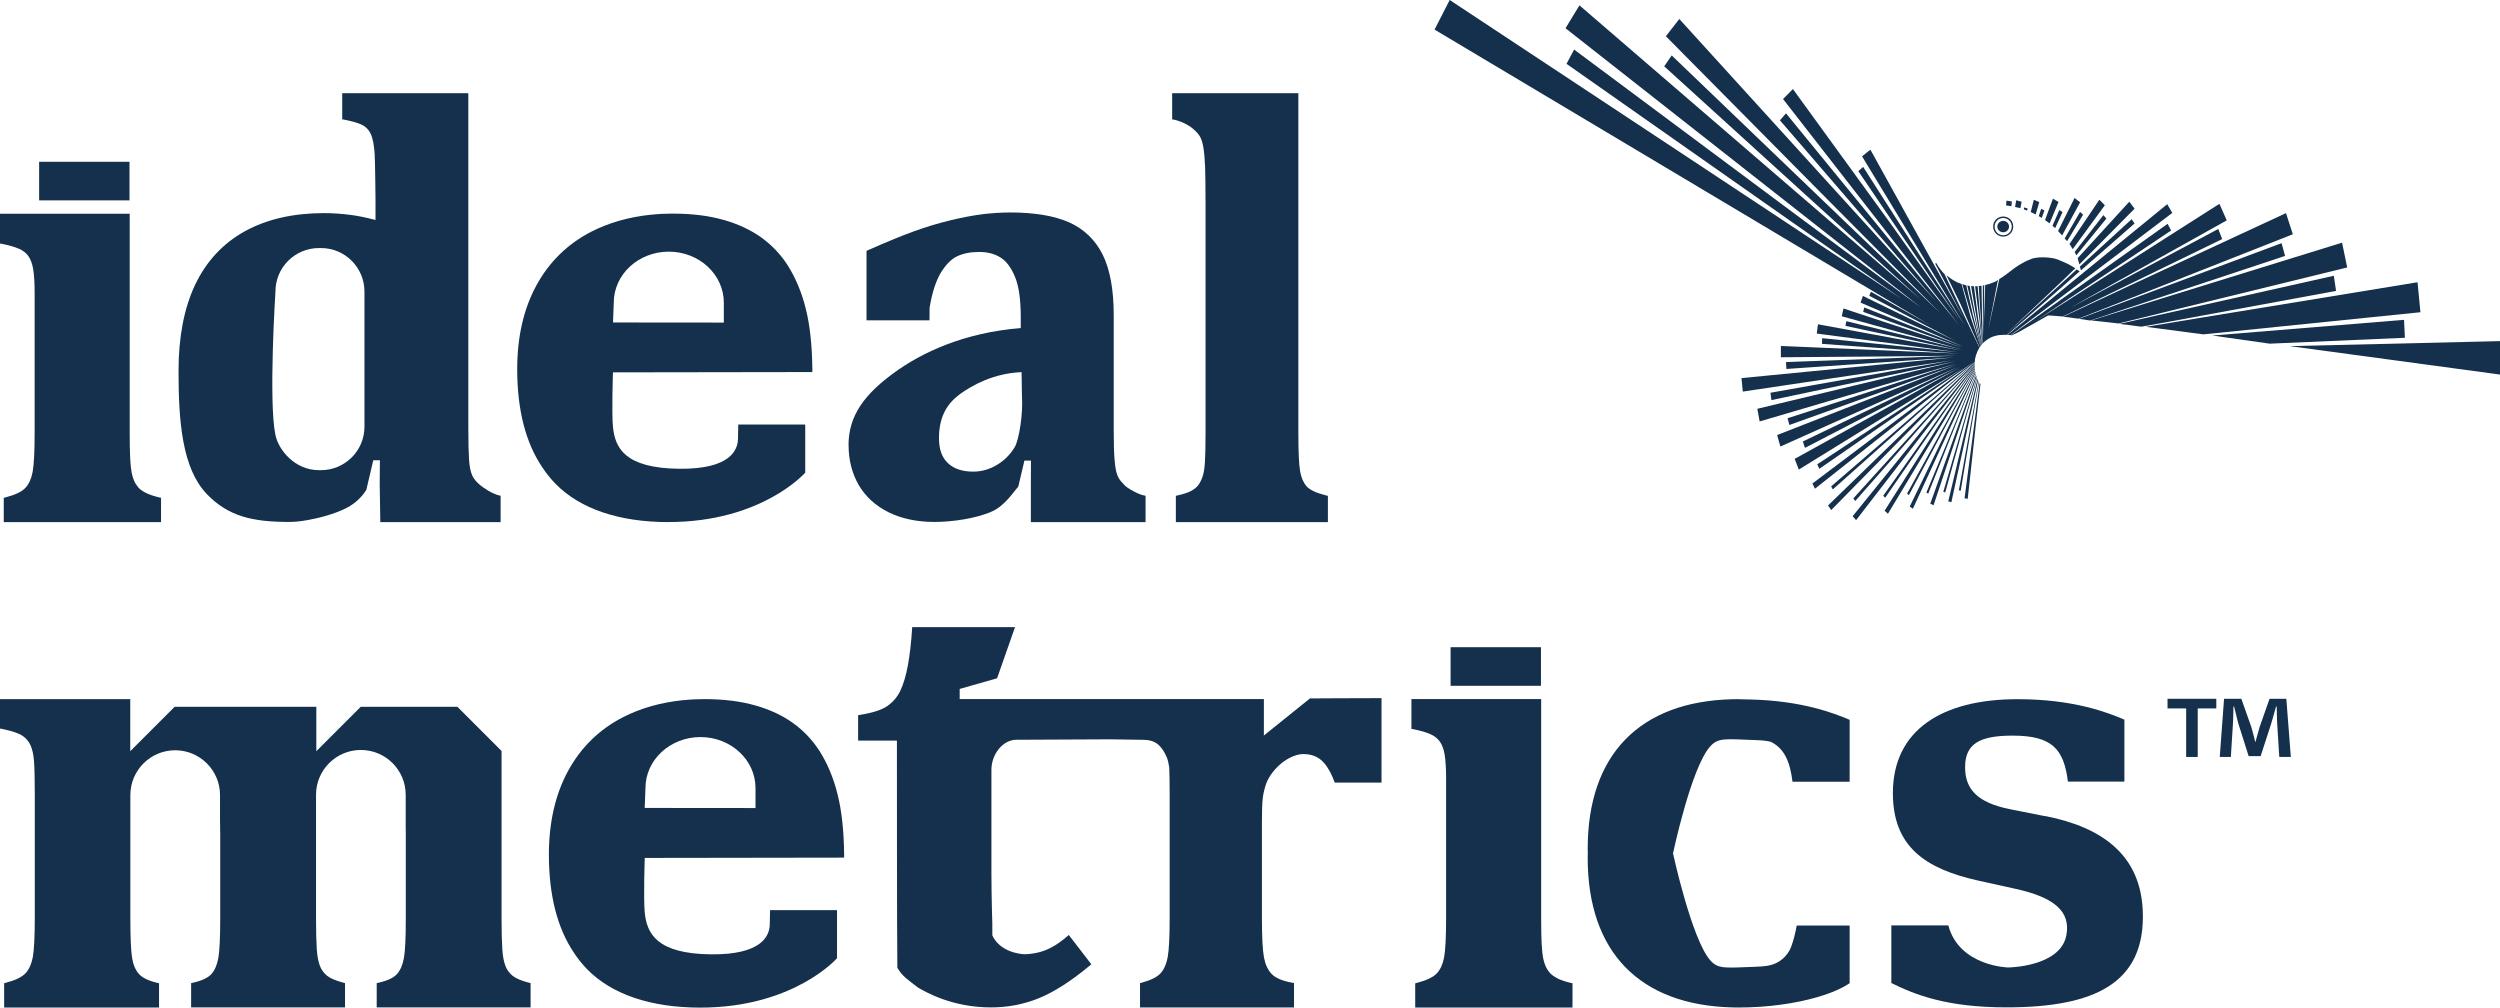
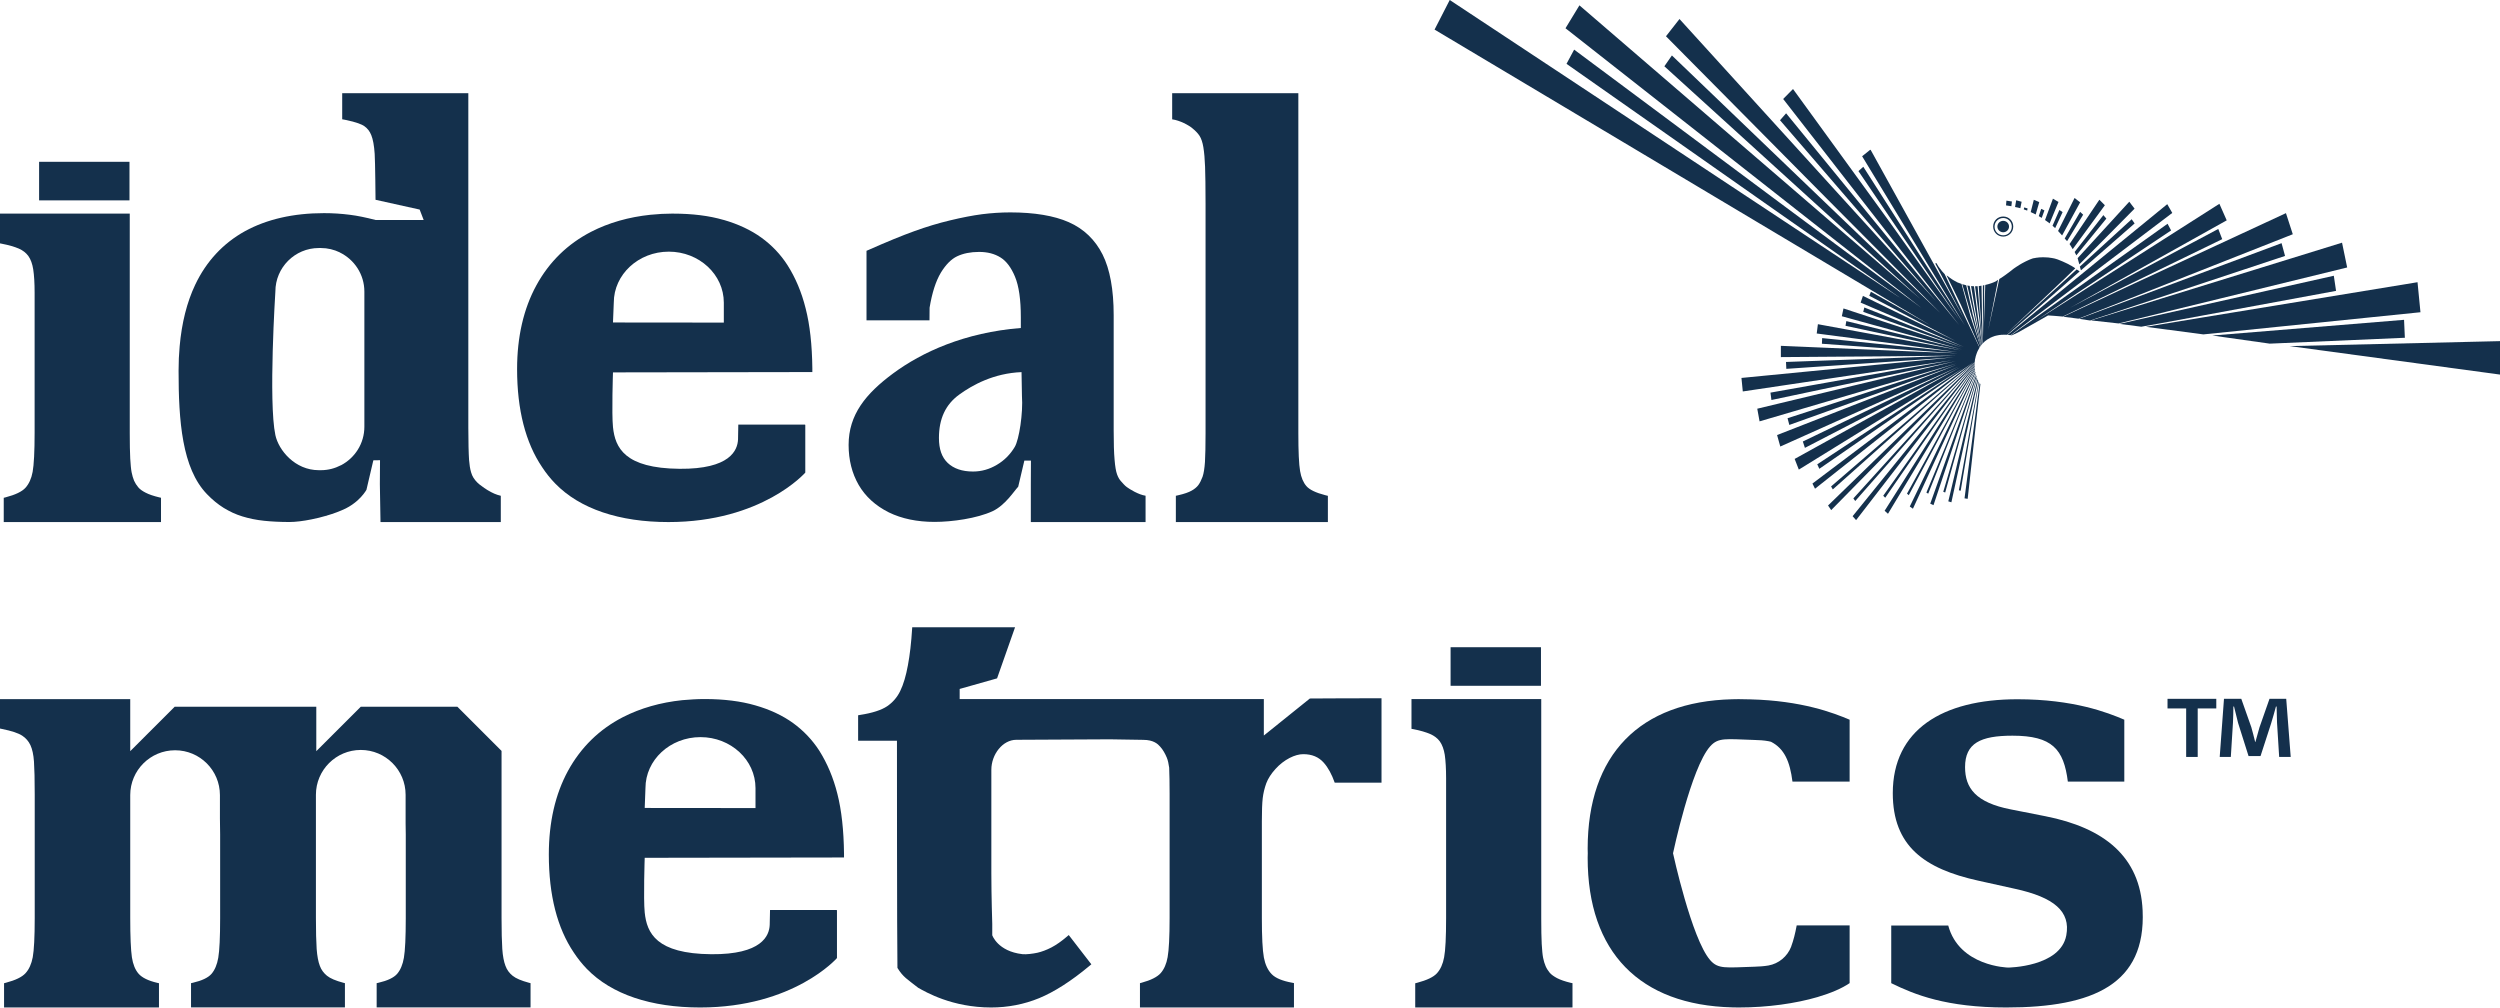
- <svg xmlns="http://www.w3.org/2000/svg" id="Layer_2" data-name="Layer 2" viewBox="0 0 500.19 201.58">
+ <svg xmlns="http://www.w3.org/2000/svg" id="Layer_2" data-name="Layer 2" viewBox="0 0 468 188.6">
  <g id="Layer_1-2" data-name="Layer 1">
    <g>
+       <path fill="#14304c" d="M93.14,92.64c-.41-.13-.81-.31-1.19-.51-.95-.49-1.76-1.1-2.19-1.44-.59-.47-1.1-1.09-1.38-1.73q-.11-.26-.2-.57c-.18-.62-.3-1.38-.37-2.27-.04-.63-.08-1.46-.1-2.49q-.04-1.51-.04-3.57V17.45h-23.61v4.88l.55.1c2.17.44,3.15.88,3.57,1.17.59.41,1.03.96,1.32,1.69.32.78.54,1.96.64,3.51.1,1.39.16,8.6.16,8.6h0s8.26,1.83,8.26,1.83l.75,1.95h-9.01s0,0,0,0h0c-1.81-.47-3.4-.8-4.79-.97-1.6-.21-3.23-.31-4.86-.31-5.73,0-10.7,1.14-14.78,3.37-4.1,2.27-7.25,5.65-9.33,10.04-1.55,3.26-2.52,7.13-2.91,11.53q-.2,2.19-.2,4.56c0,9.34.63,18.26,5.32,23.11,1,1.04,2.04,1.89,3.13,2.57q.41.26.84.48.84.46,1.74.8c.61.23,1.23.42,1.87.58.65.17,1.32.3,2.02.41q1.05.16,2.19.24.57.05,1.16.07,1.19.06,2.48.06c1.13,0,2.59-.18,4.12-.49.93-.18,1.88-.42,2.8-.69h0s0,0,0,0l-.04.04s-.06.07-.08.1c-.02.02-.03.04-.05.06.04-.04.08-.07.11-.11l.09-.1c.33-.09.65-.19.97-.3.63-.21,1.24-.43,1.81-.68.28-.12.56-.24.82-.37.87-.44,1.59-.96,2.17-1.47.95-.85,1.5-1.67,1.7-2.02l.3-1.29.99-4.23h0s1.25-.02,1.25-.02h0l-.03,4.48s0,0,0,0l.06,3.57.06,3.53h22.52v-4.92C93.55,92.77,93.34,92.71,93.14,92.64ZM63.59,47.25c2.73,1.32,4.62,4.1,4.62,7.34v25.3c0,3.13-1.77,5.83-4.36,7.2,0,0-.02,0-.02,0-1.13.59-2.4.93-3.75.93h-.39c-4.49,0-7.54-3.76-8.14-6.57-1.32-6.19,0-26.87,0-26.87,0-4.5,3.65-8.15,8.14-8.15h.39c1.26,0,2.45.3,3.52.81C63.66,47.25,63.65,47.26,63.59,47.25Z" />
      <g>
-         <path d="M400.79,43.32c-1.13,0-2.01.88-2.01,2.01s.9,2.01,2.01,2.01,2.01-.88,2.01-2.01-.87-2.01-2.01-2.01ZM400.79,47.07c-.96,0-1.72-.77-1.72-1.73s.77-1.73,1.72-1.73,1.72.77,1.72,1.73-.76,1.73-1.72,1.73Z" fill="#14304c" />
-         <ellipse cx="400.79" cy="45.33" rx="1.17" ry="1.14" fill="#14304c" />
+         <g>
+           <path fill="#14304c" d="M375,40.53c-1.06,0-1.88.82-1.88,1.88s.84,1.88,1.88,1.88,1.88-.82,1.88-1.88S376.06,40.53,375,40.53ZM375,44.05c-.9,0-1.62-.72-1.62-1.62s.72-1.62,1.62-1.62,1.61.72,1.61,1.62S375.9,44.05,375,44.05Z" />
+           <ellipse fill="#14304c" cx="375" cy="42.41" rx="1.09" ry="1.07" />
+         </g>
+         <path fill="#14304c" d="M376.53,38.6l.1-.88-1.03-.16-.07.89c.33.04.67.09.99.15h0Z" />
+         <polygon fill="#14304c" points="378.45 37.77 377.43 37.49 377.22 38.75 378.21 38.97 378.45 37.77" />
+         <polygon fill="#14304c" points="381.75 37.84 380.73 37.4 380.15 39.7 381.08 40.15 381.75 37.84" />
+         <path fill="#14304c" d="M383.69,41.82l1.66-4.01-1.04-.62-1.48,4c.29.2.58.41.85.62h0Z" />
+         <path fill="#14304c" d="M386.02,44.07h.01s3.37-6.19,3.37-6.19l-1.04-.82-3.09,6.18C385.53,43.51,385.79,43.79,386.02,44.07Z" />
+         <path fill="#14304c" d="M387.66,46.06c.12.19.24.37.35.58h0s6.02-8.22,6.02-8.22l-1.03-1.03-5.58,8.3C387.51,45.83,387.58,45.95,387.66,46.06Z" />
+         <polygon fill="#14304c" points="389.25 49.49 399.59 39.06 398.6 37.76 388.93 48.33 389.25 49.49" />
+         <polygon fill="#14304c" points="452.56 52.83 411.9 59.5 401.71 61.18 412.47 62.6 453.11 58.45 452.56 52.83" />
+         <polygon fill="#14304c" points="379.56 39.02 378.93 38.83 378.85 39.2 379.49 39.42 379.56 39.02" />
+         <path fill="#14304c" d="M382.21,40.79h0s.51-1.4.51-1.4l-.61-.29-.45,1.36C381.83,40.56,382.01,40.67,382.21,40.79Z" />
+         <path fill="#14304c" d="M384.72,42.7h.01s1.39-2.99,1.39-2.99l-.6-.4-1.29,2.95C384.41,42.42,384.57,42.56,384.72,42.7Z" />
+         <path fill="#14304c" d="M386.51,44.65s.09.09.16.17l.03.04c.1.11.21.23.26.28h0s3.01-4.95,3.01-4.95l-.57-.53L386.51,44.65Z" />
+         <polygon fill="#14304c" points="388.37 47.17 388.69 47.8 394.31 40.92 393.75 40.27 388.37 47.17" />
+         <path fill="#14304c" d="M389.35,49.9c.04.12.07.23.09.33.04.13.07.25.11.38h0s10.05-8.78,10.05-8.78l-.55-.79L389.35,49.9Z" />
+         <path fill="#14304c" d="M406.65,39.86l-.94-1.64-17.27,14.11-12.62,10.35c.19.02.38.04.57.07h0s12.6-9.51,12.6-9.51L406.65,39.86Z" />
+         <path fill="#14304c" d="M370.59,65.03q.07-.11.14-.21l-1.86-5.59h.02s-.02-.04-.02-.04l-1.67-6.04c-.24-.08-.47-.17-.75-.28l-.17-.08v-.02c-.6-.29-1.14-.64-1.61-1.04-.05-.03-.09-.06-.13-.09h-.02s-.09-.07-.13-.1h0s2.66,5.46,2.66,5.46L370.59,65.03Z" />
+         <path fill="#14304c" d="M416,44.77l-.74-1.91-27.76,14.77,29.34-16.38-1.37-3.1-22.14,14.11-12.34,7.86,7.87-5.26,17.57-11.72-.66-1.25-17.28,12.29-12.04,8.58s.04,0,.06,0c.03.01.06.02.09.02h0s1.13-.52,1.13-.52l5.67-3.21,1.2.08,1.56.13,7.45-3.61L416,44.77Z" />
+         <path fill="#14304c" d="M359.34,76.76l-16.56,14.3.32.56,26.56-23.67s0-.03,0-.05c0,0,0-.02,0-.04v-.02L359.34,76.76Z" />
+         <path fill="#14304c" d="M369.65,68.2v-.02c0-.05,0-.11,0-.18v-.01s-10.41,10.11-10.41,10.11l-17.03,16.53.59.86,16.71-17L369.65,68.2Z" />
+         <polygon fill="#14304c" points="429.21 43.85 427.93 39.9 399.52 53.08 386.26 59.27 386.26 59.27 386.23 59.29 389.09 59.66 400.24 55.28 429.21 43.85" />
+         <polygon fill="#14304c" points="439.39 50.07 438.43 45.43 404.8 55.83 391.45 59.98 396.6 60.55 405.35 58.4 439.39 50.07" />
+         <polygon fill="#14304c" points="437.31 54.45 436.89 51.62 404.06 58.98 396.74 60.63 400.85 61.16 404.28 60.55 437.31 54.45" />
+         <path fill="#14304c" d="M361.12,77.66l-14.17,15.64.35.49,22.34-25.4s0-.06,0-.08c0-.01,0-.03,0-.05v-.01S361.12,77.66,361.12,77.66Z" />
+         <polygon fill="#14304c" points="427.11 45.52 399.15 55.95 389.2 59.67 389.21 59.67 389.18 59.68 391.28 60 427.76 47.91 427.11 45.52" />
+         <path fill="#14304c" d="M369.67,67.81s0-.07.01-.1c0-.01,0-.02,0-.03v-.04s0-.04,0-.04v-.04s.02,0,.02,0v-.07c.02-.08.03-.15.03-.23v-.09s.03-.01.03-.01c0-.01.03-.14.03-.14,0-.04.02-.09.03-.14v-.05s.03-.08.04-.12l.03-.11s.05-.15.05-.15c.15-.51.37-.97.63-1.39l-6.53-13.74c-.14-.15-.3-.33-.47-.52q-.05-.06-.1-.13c-.43-.51-.78-1.04-.99-1.44l-.2.1,5.39,10.34-6.84-12.36-10.62-19.21-.1-.07-1.52,1.22,19.24,31.69-7.69-12-11.33-17.72-.91.81,11.74,17.33,7.15,10.52-13.1-18.38-18.04-24.84-1.84,1.87,32.94,42.32-13.8-16.9-18.59-22.74-1.14,1.3,19.09,22.14,10.11,11.72-19.51-21.45-28.51-31.36-2.53,3.23,29.64,29.92,21.74,21.9-50.27-48.23-1.41,2.03,47.93,43.56-25.94-22.35L295.67,1l-2.61,4.29,39.04,30.68,27.57,21.66-26.63-19.78-38.36-28.56-1.43,2.66,38.98,27.36,23.68,16.59-36.54-24.17L271.39,0l-2.84,5.54,79.91,47.67,12.84,7.65-11.07-6.25-.3.76,16.16,8.48-17.35-8.46-.43,1.26,11.76,5.04,7.56,3.25-7.17-2.83-11.46-4.55-.2.82,11.54,4.16,6.91,2.51-8.55-2.84-13.6-4.47-.31,1.46,22.51,6.22-8.3-2.05-13.37-3.26-.15.88,13.44,2.88,8.07,1.71-10.35-1.89-16.33-3-.22,1.74,16.44,2.15,9.92,1.33-9.32-.97-16.02-1.65-.05,1.06,16.03,1.15,9.41.65-33.12-1.41v2.11s20.43-.15,20.43-.15l12.31-.13-11.63.45-20.15.74.06,1.29,31.39-2.16-14.64,1.41-25.15,2.45.25,2.53,39.08-5.82-11.67,2.08-22.23,3.96.18,1.38,22.12-4.67,12.37-2.6-13.22,3.16-23.92,5.74.43,2.37,23.71-6.97,13.12-3.86-10.91,3.54-20.68,6.7.33,1.26,20.48-7.34,10.92-3.94-11.65,4.56-22.04,8.61.6,2.15,33.38-14.96-9.9,4.75-19.26,9.27.39,1.19,19.07-9.88,10.01-5.2-31,17.15.78,2,19.95-12.32,10.87-6.71-9.48,6.24-17.89,11.8.39.84,17.71-12.25,11.21-7.74-11.62,8.73-18.59,14.02.48.97,18.36-14.54L369.67,67.81Z" />
+         <path fill="#14304c" d="M369.65,68.59s0-.09-.01-.14l-8.48,10.45-14.35,17.73.65.74,22.19-28.72v-.06Z" />
+         <path fill="#14304c" d="M369.24,58.62h.01v-.02h0s-1.17-5.2-1.17-5.2c-.27-.06-.53-.14-.75-.2h0l1.61,5.53,1.8,6.08s.05-.08.08-.12l-1.57-5.99L369.24,58.62Z" />
+         <path fill="#14304c" d="M370.59,71.72l-.86,6.48-1.97,15.09.59.09,1.67-15.14.71-6.32s-.06-.09-.1-.16L370.59,71.72Z" />
+         <path fill="#14304c" d="M370.3,71.2l-.03-.07s-.05-.08-.08-.13l-1.76,7.26-3.71,15.59.58.18,3.43-15.7L370.3,71.2Z" />
+         <path fill="#14304c" d="M370.48,71.53s-.02-.04-.03-.05c-.01-.02-.03-.05-.05-.07l-1.14,6.21-2.56,14.16.34.09,2.39-14.21L370.48,71.53Z" />
+         <path fill="#14304c" d="M370.94,53.48c-.17.03-.35.06-.52.08l.67,10.81s.07-.08.1-.11l-.15-4.77L370.94,53.48Z" />
+         <path fill="#14304c" d="M389.31,50.81l-.55-.37-13.32,12.18,10.88-10.29,2.17-2.1c-.09-.07-.16-.12-.23-.17-.17-.12-.35-.23-.59-.36,0,0,0,0-.02,0h-.02c-.1-.07-.2-.13-.31-.18-.05-.03-.1-.06-.16-.09-.15-.07-.29-.14-.42-.2l-.09-.04h0s0,0,0,0c-.17-.08-.34-.16-.52-.24l-.88-.36h0s-.05-.02-.05-.02c-.12-.04-.27-.08-.42-.13l-.11-.03h0s-.07-.02-.07-.02c-.16-.04-.29-.06-.41-.08l-.12-.02c-.17-.03-.34-.05-.51-.07l-.12-.02c-.29-.02-.6-.04-.9-.04h-.08s-.06,0-.06,0c-.15,0-.31,0-.47.02h-.11s-.03,0-.03,0c-.17.02-.34.04-.53.07h-.12s-.03.02-.03.02c-.18.02-.33.05-.46.08h-.05s-.04.02-.04.02l-.13.04c-.33.12-.67.26-1,.42l-.08.04-.11.05c-.15.07-.32.16-.5.26l-.11.06-.08.04c-.16.09-.32.19-.48.28l-.09.06-.1.07c-.15.08-.29.17-.42.26l-.1.07-.09.06q-.16.11-.32.22c-.23.19-.44.36-.66.52q-.23.17-.47.35s-.33.24-.39.29l-.14.1q-.18.13-.36.25c-.24.17-.45.3-.65.42l-.02.09h-.01s-2.05,9.44-2.05,9.44l1.84-9.39c-.09.08-.2.16-.34.24l-.07.05c-.07.03-.14.07-.24.11-.08.04-.17.07-.25.11-.09.03-.17.07-.26.1-.1.04-.19.07-.29.1-.1.04-.19.07-.28.09-.06.02-.12.04-.18.05-.15.04-.3.08-.45.11-.02,0-.03,0-.04.01l-.32,9.58.14-9.55-.11.03c-.05.01-.1.03-.16.04l.02,10.79c.24-.24.5-.46.79-.66l.07-.04c.16-.11.33-.21.52-.3l.05-.02c.11-.06.23-.11.31-.14h.01s.06-.03.06-.03h.02s.24-.09.24-.09l.1-.04c.11-.03.21-.05.31-.08h.05s.02-.02.02-.02h.03s.07-.02.1-.02l.19-.04c.1-.01.21-.03.31-.05.01,0,.02,0,.03,0h.03s.01,0,.01,0h.04s.06-.01.09-.02h.12s.17-.01.17-.01c.09,0,.18-.01.28-.01.01,0,.03,0,.05,0,0,0,.02,0,.03,0,.02,0,.03,0,.05,0,.01,0,.02,0,.04,0,0,0,.02,0,.03,0,.01,0,.03,0,.04,0,.09,0,.17,0,.27.01h.07s9.74-8.49,9.74-8.49L389.31,50.81Z" />
+         <path fill="#14304c" d="M369.53,53.59c-.17,0-.32-.02-.5-.03h-.05s1.92,11.03,1.92,11.03c.03-.03.06-.07.09-.11l.02-.02-.77-5.31L369.53,53.59Z" />
+         <path fill="#14304c" d="M369.85,53.59h-.12s.82,6.25.82,6.25l.47,4.6s.04-.04.06-.06l-.87-10.81C370.09,53.58,369.97,53.59,369.85,53.59Z" />
+         <path fill="#14304c" d="M368.72,53.51c-.06,0-.11-.01-.17-.02h-.03c-.08-.02-.16-.03-.24-.04l1.41,6.17,1.14,5.06s.05-.06.07-.08l-1.04-5.03L368.72,53.51Z" />
+         <path fill="#14304c" d="M369.73,69.44s0-.04,0-.07c-.01-.02-.01-.03-.03-.05l-4.49,8.12-8.22,14.97.33.29,8.08-15.14L369.73,69.44Z" />
+         <path fill="#14304c" d="M369.8,69.8v-.02c-.01-.06-.03-.13-.05-.19l-4.27,8.79-7.97,16.44.59.41,7.67-16.67L369.8,69.8Z" />
+         <path fill="#14304c" d="M370.1,70.88l.02-.07v-.02s-.04-.09-.07-.13l-2.04,6.94-4.23,14.46.36.14,4.04-14.53L370.1,70.88Z" />
+         <path fill="#14304c" d="M363.6,77.71l6.06-8.8s0-.06,0-.09c0-.02,0-.05-.01-.08l-6.25,8.79-10.86,15.27.37.38L363.6,77.71Z" />
+         <path fill="#14304c" d="M369.7,69.19v-.06s-.02-.08-.03-.13l-6.09,9.59-10.78,17.03.63.56,10.43-17.32L369.7,69.19Z" />
+         <path fill="#14304c" d="M369.88,70.12s0-.05-.01-.06c-.01-.02-.02-.05-.03-.07l-3.15,7.54-6.07,14.68.34.21,5.9-14.82L369.88,70.12Z" />
+         <path fill="#14304c" d="M370,70.5s-.02-.08-.04-.12v-.03s-.04-.07-.04-.07l-2.85,7.99-5.73,16.02.61.28,5.4-16.16L370,70.5Z" />
+         <polygon fill="#14304c" points="450.04 59.87 414.14 62.81 424.9 64.33 450.19 63.23 450.04 59.87" />
+         <polygon fill="#14304c" points="468 63.86 428.63 64.79 468 70.12 468 63.86" />
      </g>
-       <path d="M402.43,41.26l.11-.95-1.1-.17-.07.96c.35.04.71.1,1.06.16h0Z" fill="#14304c" />
-       <polygon points="404.48 40.36 403.39 40.07 403.17 41.41 404.23 41.65 404.48 40.36" fill="#14304c" />
-       <polygon points="408.01 40.44 406.92 39.97 406.3 42.43 407.29 42.91 408.01 40.44" fill="#14304c" />
-       <path d="M410.08,44.69l1.78-4.28-1.12-.66-1.58,4.28c.31.21.62.44.91.66h0Z" fill="#14304c" />
-       <path d="M412.58,47.1h0s3.6-6.62,3.6-6.62l-1.11-.87-3.3,6.61c.28.29.55.58.8.88Z" fill="#14304c" />
-       <path d="M414.32,49.23c.13.2.25.39.38.62h0s6.43-8.79,6.43-8.79l-1.1-1.1-5.97,8.86c.09.15.18.28.26.4Z" fill="#14304c" />
-       <polygon points="416.03 52.9 427.08 41.75 426.02 40.36 415.68 51.66 416.03 52.9" fill="#14304c" />
-       <polygon points="483.69 56.47 440.24 63.59 429.35 65.39 440.84 66.9 484.27 62.47 483.69 56.47" fill="#14304c" />
-       <polygon points="405.66 41.7 404.99 41.5 404.91 41.89 405.59 42.13 405.66 41.7" fill="#14304c" />
-       <path d="M408.5,43.59h0s.54-1.49.54-1.49l-.65-.32-.48,1.46c.18.1.37.21.58.35Z" fill="#14304c" />
-       <path d="M411.19,45.64h0s1.48-3.2,1.48-3.2l-.64-.42-1.38,3.15c.19.17.37.32.53.47Z" fill="#14304c" />
-       <path d="M413.1,47.72s.09.1.17.19l.03.04c.1.12.22.24.27.3h0s3.21-5.29,3.21-5.29l-.61-.56-3.09,5.33Z" fill="#14304c" />
-       <polygon points="415.09 50.41 415.43 51.08 421.44 43.73 420.84 43.04 415.09 50.41" fill="#14304c" />
-       <path d="M416.13,53.33c.04.12.07.25.1.36.03.13.07.27.12.4h0s10.73-9.38,10.73-9.38l-.59-.85-10.37,9.48Z" fill="#14304c" />
-       <path d="M434.62,42.6l-1.01-1.75-18.45,15.08-13.49,11.06c.2.01.4.04.61.07h0s13.46-10.16,13.46-10.16l18.88-14.3Z" fill="#14304c" />
-       <path d="M396.08,69.51c.05-.08.1-.16.16-.23l-2-5.97h.02s-.02-.04-.02-.04l-1.78-6.45c-.25-.09-.5-.18-.8-.3l-.19-.08v-.03c-.64-.3-1.22-.68-1.72-1.11-.05-.03-.1-.06-.14-.09h-.02c-.05-.05-.1-.08-.14-.11h0s2.84,5.83,2.84,5.83l3.78,8.59Z" fill="#14304c" />
-       <path d="M444.61,47.85l-.79-2.04-29.66,15.79,31.36-17.51-1.47-3.31-23.66,15.08-13.19,8.41,8.41-5.62,18.78-12.53-.7-1.34-18.47,13.13-12.88,9.17s.05,0,.07.01c.03,0,.06,0,.09.01h0s1.21-.56,1.21-.56l6.07-3.43,1.28.08,1.67.14,7.95-3.86,23.93-11.64Z" fill="#14304c" />
-       <path d="M384.06,82.04l-17.7,15.28.34.6,28.39-25.29s0-.03,0-.05c0-.01,0-.03,0-.04v-.03l-11.03,9.54Z" fill="#14304c" />
-       <path d="M395.08,72.89v-.02c0-.06,0-.12,0-.19v-.02s-11.12,10.81-11.12,10.81l-18.21,17.66.63.92,17.86-18.16,10.84-11Z" fill="#14304c" />
-       <polygon points="458.74 46.87 457.37 42.64 427.01 56.73 412.83 63.35 412.83 63.35 412.79 63.36 415.85 63.76 427.77 59.08 458.74 46.87" fill="#14304c" />
-       <polygon points="469.62 53.51 468.59 48.55 432.65 59.67 418.38 64.11 423.88 64.72 433.23 62.42 469.62 53.51" fill="#14304c" />
-       <polygon points="467.39 58.2 466.94 55.17 431.85 63.04 424.03 64.8 428.42 65.36 432.09 64.71 467.39 58.2" fill="#14304c" />
-       <path d="M385.96,83l-15.15,16.71.38.53,23.88-27.15s0-.05,0-.08c0-.01,0-.03,0-.05v-.02s-9.11,10.06-9.11,10.06Z" fill="#14304c" />
-       <polygon points="456.49 48.65 426.6 59.8 415.98 63.78 415.98 63.78 415.95 63.79 418.2 64.13 457.19 51.2 456.49 48.65" fill="#14304c" />
-       <path d="M395.1,72.47s0-.07.01-.1c0,0,0-.02,0-.03v-.04s0-.04,0-.04v-.05s.01,0,.01,0v-.07c.02-.08.03-.16.03-.24v-.09s.03-.01.03-.01c0-.01.03-.14.03-.14.01-.05.02-.1.03-.15v-.06s.03-.08.04-.12l.03-.12s.05-.17.05-.17c.17-.54.39-1.03.68-1.49l-6.98-14.68c-.15-.16-.33-.35-.5-.56-.04-.04-.08-.09-.11-.14-.45-.55-.83-1.11-1.05-1.54l-.22.11,5.77,11.05-7.32-13.21-11.35-20.53-.1-.07-1.63,1.3,20.56,33.87-8.22-12.82-12.12-18.94-.96.86,12.55,18.53,7.64,11.24-14-19.65-19.28-26.55-1.98,1.99,35.22,45.23-14.75-18.06-19.87-24.3-1.22,1.39,20.4,23.66,10.8,12.52-20.85-22.92-30.48-33.53-2.69,3.45,31.67,31.98,23.23,23.41-53.73-51.55-1.5,2.18,51.22,46.55-27.72-23.89L316.01,1.07l-2.79,4.58,41.72,32.79,29.47,23.15-28.47-21.15-40.99-30.52-1.53,2.85,41.66,29.24,25.31,17.73-39.05-25.84L290.05,0l-3.03,5.92,85.4,50.95,13.73,8.18-11.83-6.68-.32.81,17.27,9.06-18.55-9.03-.46,1.34,12.56,5.39,8.09,3.47-7.66-3.02-12.26-4.87-.21.88,12.33,4.45,7.39,2.69-9.14-3.03-14.53-4.79-.33,1.56,24.06,6.66-8.87-2.19-14.29-3.49-.16.94,14.37,3.08,8.62,1.83-11.06-2.02-17.44-3.21-.24,1.86,17.57,2.3,10.6,1.42-9.96-1.04-17.12-1.76-.05,1.14,17.13,1.23,10.05.7-35.4-1.51v2.26s21.84-.17,21.84-.17l13.16-.14-12.43.48-21.54.79.07,1.38,33.55-2.31-15.65,1.52-26.88,2.62.26,2.7,41.77-6.23-12.47,2.23-23.76,4.23.19,1.47,23.65-4.99,13.22-2.78-14.12,3.38-25.57,6.13.46,2.53,25.34-7.45,14.02-4.13-11.66,3.79-22.11,7.15.36,1.35,21.89-7.85,11.66-4.21-12.45,4.87-23.55,9.2.65,2.3,35.67-15.99-10.58,5.08-20.59,9.9.42,1.28,20.38-10.57,10.7-5.56-33.14,18.33.83,2.14,21.33-13.17,11.61-7.17-10.13,6.67-19.12,12.62.41.9,18.93-13.1,11.98-8.28-12.42,9.34-19.87,14.98.51,1.04,19.63-15.54,12.33-9.78Z" fill="#14304c" />
-       <path d="M395.08,73.31s0-.1-.02-.15l-9.06,11.17-15.33,18.95.69.79,23.72-30.69v-.07Z" fill="#14304c" />
-       <path d="M394.63,62.65h.02v-.02h0s-1.25-5.56-1.25-5.56c-.28-.06-.56-.14-.8-.21h0l1.73,5.91,1.91,6.5s.06-.08.09-.13l-1.68-6.4-.02-.09Z" fill="#14304c" />
-       <path d="M396.08,76.65l-.91,6.92-2.11,16.13.63.1,1.78-16.18.77-6.76c-.04-.05-.07-.1-.11-.17l-.04-.04Z" fill="#14304c" />
-       <path d="M395.77,76.09l-.04-.07s-.05-.09-.08-.14l-1.88,7.76-3.97,16.66.62.19,3.67-16.78,1.68-7.63Z" fill="#14304c" />
-       <path d="M395.96,76.45s-.02-.03-.03-.05c-.01-.02-.03-.04-.05-.07l-1.22,6.63-2.74,15.13.37.1,2.55-15.19,1.12-6.55Z" fill="#14304c" />
-       <path d="M396.45,57.16c-.19.03-.37.06-.55.08l.71,11.55s.07-.08.11-.12l-.16-5.09-.11-6.42Z" fill="#14304c" />
-       <path d="M416.09,54.31l-.59-.4-14.23,13.02,11.62-11,2.32-2.24c-.09-.07-.17-.13-.25-.18-.18-.12-.38-.24-.63-.38,0,0-.01,0-.02-.01h-.02c-.11-.07-.22-.13-.33-.19-.06-.03-.11-.06-.17-.09-.16-.08-.31-.15-.45-.21l-.1-.05h0s0,0,0,0c-.18-.08-.37-.17-.56-.25l-.94-.39h0s-.05-.02-.05-.02c-.14-.04-.29-.09-.46-.14l-.11-.04h0s-.08-.02-.08-.02c-.17-.04-.3-.06-.43-.08l-.13-.02c-.19-.03-.37-.05-.55-.07l-.14-.02c-.31-.03-.63-.05-.96-.05h-.08s-.07,0-.07,0c-.17,0-.33,0-.5.02h-.12s-.04,0-.04,0c-.18.01-.37.04-.57.07h-.12s-.04.02-.04.02c-.19.03-.34.06-.49.09h-.05s-.04.02-.04.02l-.14.05c-.35.13-.71.28-1.07.44l-.08.04-.12.06c-.16.08-.34.17-.53.28l-.11.06-.09.05c-.17.1-.34.2-.51.3l-.09.06-.12.07c-.15.09-.3.19-.44.29l-.11.07-.1.07c-.11.08-.22.15-.33.23-.25.2-.48.38-.71.55-.17.13-.33.25-.5.38,0,0-.35.26-.42.31l-.15.11c-.13.09-.26.18-.39.27-.25.18-.47.32-.69.45l-.02.09h-.01s-2.19,10.09-2.19,10.09l1.96-10.04c-.1.09-.21.18-.36.27l-.08.04c-.07.04-.15.08-.25.12-.09.04-.18.08-.27.11-.09.04-.19.08-.28.11-.1.04-.21.08-.31.11-.1.03-.2.07-.3.1-.06.02-.12.04-.18.05-.17.05-.32.08-.49.12-.01,0-.02,0-.04.01l-.35,10.24.16-10.2-.12.03c-.06.01-.11.03-.17.04l.02,11.54c.25-.26.53-.49.84-.71l.07-.05c.17-.11.36-.22.55-.32l.05-.03c.12-.06.25-.11.34-.15h.01s.06-.03.06-.03h.02s.26-.1.26-.1l.11-.03c.11-.03.23-.06.33-.09h.05s.02-.02.02-.02h.04s.07-.02.11-.03l.2-.03c.11-.02.22-.04.34-.05.01,0,.02,0,.03,0h.03s.01,0,.01,0h.04s.06,0,.09-.01h.13s.19-.02.19-.02c.1,0,.19-.01.29-.01.02,0,.03,0,.05,0,.01,0,.03,0,.04,0,.01,0,.03,0,.05,0,.01,0,.03,0,.04,0,.01,0,.02,0,.04,0,.01,0,.02,0,.03,0,.1,0,.19,0,.29.01h.08s10.41-9.07,10.41-9.07l4.09-3.61Z" fill="#14304c" />
-       <path d="M394.94,57.27c-.17,0-.34-.02-.53-.03h-.05s2.05,11.79,2.05,11.79c.03-.04.06-.08.1-.12l.02-.02-.82-5.68-.77-5.94Z" fill="#14304c" />
-       <path d="M395.29,57.28h-.12s.87,6.68.87,6.68l.51,4.92s.04-.04.05-.06l-.92-11.56c-.13,0-.26.02-.39.02Z" fill="#14304c" />
-       <path d="M394.08,57.2c-.06,0-.12-.02-.18-.03h-.03c-.09-.02-.17-.03-.26-.04l1.51,6.6,1.22,5.41s.05-.06.07-.09l-1.11-5.37-1.22-6.48Z" fill="#14304c" />
-       <path d="M395.16,74.22s0-.05,0-.08c0-.02,0-.04-.02-.06l-4.8,8.68-8.78,16,.36.31,8.63-16.18,4.63-8.67Z" fill="#14304c" />
-       <path d="M395.24,74.6v-.02c-.02-.07-.03-.13-.06-.2l-4.57,9.4-8.52,17.57.63.44,8.2-17.82,4.31-9.36Z" fill="#14304c" />
-       <path d="M395.56,75.75l.02-.08v-.02s-.04-.09-.07-.13l-2.18,7.41-4.52,15.46.38.15,4.32-15.53,2.05-7.25Z" fill="#14304c" />
-       <path d="M388.61,83.05l6.48-9.41s0-.06,0-.1c0-.02,0-.05-.02-.08l-6.68,9.39-11.6,16.33.39.4,11.43-16.54Z" fill="#14304c" />
-       <path d="M395.13,73.94v-.06s-.02-.09-.04-.14l-6.51,10.25-11.52,18.2.67.6,11.15-18.5,6.24-10.34Z" fill="#14304c" />
-       <path d="M395.33,74.94s-.01-.04-.02-.06c0-.03-.02-.05-.03-.08l-3.36,8.06-6.5,15.69.37.22,6.31-15.83,3.23-8Z" fill="#14304c" />
-       <path d="M395.45,75.35s-.03-.08-.04-.12v-.03s-.04-.08-.04-.08l-3.05,8.54-6.12,17.12.66.3,5.77-17.27,2.83-8.46Z" fill="#14304c" />
-       <polygon points="480.99 63.99 442.63 67.13 454.12 68.76 481.16 67.58 480.99 63.99" fill="#14304c" />
-       <polygon points="500.19 68.25 458.12 69.25 500.19 74.94 500.19 68.25" fill="#14304c" />
-     </g>
-     <g>
-       <path d="M262.08,139.75l-9.21,7.41v-7.3h-54.52s-6.34,0-6.34,0v-2.02l7.48-2.13,3.59-10.23h-20.57c-.2,3.25-.49,5.55-.86,7.61-.38,2.11-.91,3.85-1.54,5.16-.62,1.27-1.51,2.28-2.62,3.04-1.14.76-2.95,1.35-5.39,1.73l-.41.07v5.09h7.76s0,40.22.09,45.46c1.16,1.87,1.96,2.24,4.16,3.97,1.53.88,6.79,3.95,14.6,3.95,3.35,0,6.6-.63,9.62-1.87,3-1.24,6.41-3.41,10.06-6.45l.37-.31-4.51-5.86-.38.32c-1.08.93-2.13,1.66-3.1,2.17-.97.51-1.91.85-2.77,1.04-.88.2-2.25.38-3,.3-4.97-.56-6.05-3.79-6.05-3.79v-2.27s-.18-5.58-.18-10.09v-20.74c0-3.07,2.25-6,4.99-6l18.73-.09,6.66.1c2.09,0,2.94.86,3.39,1.35.58.63,1,1.42,1.34,2.21.21.52.36,1.23.47,2,.05,1.34.08,3.09.08,5.23v24.84c0,3.78-.13,6.43-.39,7.84-.24,1.35-.71,2.42-1.39,3.2-.68.78-1.95,1.41-3.8,1.92l-.35.1v4.86h30.81v-4.89l-.39-.07c-1.91-.35-3.28-.92-4.05-1.71-.78-.79-1.3-1.92-1.57-3.33-.28-1.49-.41-4.16-.41-7.95v-19.29c0-2.06.05-3.62.17-4.65.12-1,.36-2,.72-2.99.36-.96.98-1.92,1.83-2.86.86-.94,1.82-1.68,2.82-2.2,1-.51,1.93-.76,2.73-.76,1.74,0,3.08.56,4.11,1.72.86.96,1.6,2.31,2.19,3.99h9.36v-16.9c-6.23,0-14.33.06-14.33.06Z" fill="#14304c" />
-       <path d="M409.25,163.31l-6.92-1.37c-7.02-1.37-9.16-4.27-9.16-8.46,0-4.78,3.08-6.3,9.5-6.3,7.94,0,10.26,2.71,11.07,9.2h11.3v-12.39c-3.36-1.45-10.18-4.1-21.38-4.1-15.07,0-24.94,6.15-24.94,18.79,0,10.59,6.31,15.12,17.1,17.51l7.33,1.62c7.84,1.71,11.18,4.52,10.28,9.31-1.19,6.35-11.64,6.45-11.64,6.45,0,0-9.78-.21-11.98-8.42h-11.4v11.53c4.68,2.31,11,4.87,23.01,4.87,17.51,0,27.94-4.73,27.29-19.39-.48-10.84-7.74-16.57-19.45-18.88Z" fill="#14304c" />
      <g>
-         <rect x="290.23" y="129.49" width="18.08" height="7.72" fill="#14304c" />
-         <path d="M311.54,195.7c-.65-.34-1.15-.69-1.48-1.08-.35-.41-.62-.84-.83-1.32-.21-.48-.37-1.04-.5-1.67-.12-.63-.21-1.56-.28-2.75-.07-1.22-.1-2.96-.1-5.18v-43.83h-25.96v5.96l.39.07c1.38.27,2.51.6,3.37.97.8.35,1.45.84,1.92,1.49.47.66.8,1.56.98,2.67.18,1.18.28,2.75.28,4.68v28.02c0,3.77-.14,6.41-.4,7.81-.25,1.35-.73,2.42-1.44,3.19s-2.04,1.41-3.97,1.91l-.37.1v4.85h31.47v-4.86l-.37-.08c-1.12-.27-2.03-.58-2.71-.93Z" fill="#14304c" />
+         <path fill="#14304c" d="M245.21,130.76l-8.62,6.93v-6.83h-51.01s-5.93,0-5.93,0v-1.89l7-1.98,3.37-9.57h-19.25c-.19,3.03-.45,5.19-.81,7.12-.36,1.97-.84,3.6-1.44,4.82-.57,1.19-1.41,2.14-2.45,2.85-1.06.71-2.76,1.27-5.04,1.62l-.39.07v4.76h7.27s0,37.63.09,42.53c1.08,1.75,1.83,2.1,3.88,3.72,1.44.81,6.36,3.69,13.66,3.69,3.14,0,6.18-.59,9-1.75,2.81-1.16,6-3.19,9.41-6.04l.35-.29-4.23-5.48-.35.3c-1.02.87-1.99,1.55-2.91,2.03-.91.47-1.78.79-2.59.98-.82.18-2.11.35-2.81.27-4.65-.53-5.66-3.55-5.66-3.55v-2.12s-.17-5.22-.17-9.44v-19.41c0-2.87,2.11-5.61,4.68-5.61l17.52-.09,6.23.1c1.96,0,2.76.8,3.17,1.27.54.59.94,1.33,1.25,2.07.2.48.34,1.14.44,1.87.05,1.25.08,2.89.08,4.89v23.25c0,3.53-.13,6.01-.37,7.33-.22,1.26-.66,2.26-1.3,2.99-.64.72-1.83,1.32-3.55,1.79l-.33.09v4.55h28.83v-4.57l-.37-.07c-1.79-.33-3.07-.85-3.79-1.59-.73-.74-1.22-1.8-1.47-3.11-.26-1.4-.38-3.89-.38-7.44v-18.05c0-1.93.05-3.39.16-4.35.11-.94.34-1.88.67-2.8.34-.89.92-1.79,1.72-2.67.8-.89,1.7-1.57,2.64-2.06.94-.48,1.81-.71,2.56-.71,1.62,0,2.88.52,3.84,1.6.81.91,1.49,2.16,2.05,3.74h8.76v-15.81C252.79,130.71,245.21,130.76,245.21,130.76Z" />
+         <path fill="#14304c" d="M382.91,152.8l-6.48-1.28c-6.57-1.28-8.57-4-8.57-7.91,0-4.48,2.88-5.89,8.88-5.89,7.43,0,9.6,2.53,10.36,8.6h10.57v-11.59c-3.14-1.35-9.52-3.83-20-3.83-14.1,0-23.34,5.75-23.34,17.58,0,9.91,5.91,14.15,16,16.38l6.86,1.52c7.34,1.6,10.46,4.24,9.62,8.72-1.11,5.94-10.89,6.03-10.89,6.03,0,0-9.15-.19-11.21-7.87h-10.67v10.79c4.39,2.15,10.29,4.55,21.53,4.55,16.39,0,26.14-4.42,25.53-18.14C400.65,160.32,393.86,154.96,382.91,152.8Z" />
+         <g>
+           <rect fill="#14304c" x="271.55" y="121.16" width="16.92" height="7.22" />
+           <path fill="#14304c" d="M291.49,183.11c-.6-.32-1.07-.65-1.38-1.01-.32-.39-.58-.79-.77-1.24-.2-.45-.35-.97-.47-1.56-.12-.6-.19-1.46-.26-2.58-.06-1.15-.09-2.78-.09-4.85v-41.01h-24.29v5.58l.36.06c1.29.25,2.35.57,3.15.91.75.33,1.36.79,1.8,1.39.44.62.75,1.46.92,2.5.16,1.1.25,2.58.25,4.38v26.21c0,3.53-.12,6-.37,7.31-.23,1.27-.68,2.26-1.34,2.99s-1.91,1.31-3.72,1.79l-.35.09v4.53h29.44v-4.55l-.35-.07C292.98,183.73,292.13,183.44,291.49,183.11Z" />
+         </g>
+         <polygon fill="#14304c" points="405.76 132.62 409.25 132.62 409.25 141.7 411.41 141.7 411.41 132.62 414.89 132.62 414.89 130.82 405.76 130.82 405.76 132.62" />
+         <path fill="#14304c" d="M424.85,130.82l-1.88,5.36c-.24.8-.48,1.72-.76,2.72h-.04c-.28-1.12-.48-1.92-.72-2.76l-1.88-5.32h-3.24l-.8,10.88h2.08l.4-6.4c.04-1,.08-2.04.08-3.04h.12c.24.96.56,2.24.76,3.08l1.96,6.2h2.24l1.96-6.04c.33-1,.65-2.28.93-3.24h.12c.04,1.16.04,2.2.08,3.04l.4,6.4h2.16l-.84-10.88H424.85Z" />
+         <path fill="#14304c" d="M153.36,140.51c-1.29-1.99-2.93-3.73-4.89-5.15-1.95-1.41-4.33-2.53-7.06-3.31h0s-.03-.01-.03-.01c-2.69-.78-5.88-1.18-9.44-1.18h0c-.09,0-.18,0-.27,0-.63.01-1.25.02-1.87.06-.6.03-1.2.08-1.79.13-.09.01-.19.02-.28.02-4.1.43-7.83,1.5-11.12,3.18-4.41,2.27-7.87,5.65-10.28,10.05-2.39,4.39-3.59,9.65-3.59,15.66,0,7.62,1.57,13.77,4.69,18.38q1.09,1.65,2.43,3.04c4.64,4.78,12.04,7.22,21.2,7.22,17.55,0,25.62-9.25,25.62-9.25v-8.93l-.07-.07h-12.46l-.06,2.79c-.08,2.03-1.49,5.57-10.94,5.49-10.29-.09-12.06-3.95-12.46-7.81-.26-2.55,0-10.24,0-10.24h0s.53,0,.53,0l36.78-.06v-.71c-.05-4.36-.46-8.13-1.24-11.19C156.01,145.6,154.85,142.87,153.36,140.51ZM141.43,151.27l-20.74-.02.14-3.71c0-5.28,4.61-9.55,10.3-9.55h0c5.69,0,10.3,4.27,10.3,9.55V151.27Z" />
+         <path fill="#14304c" d="M325.46,130.88c-.4,0-.79,0-1.18.02-17.29.43-27.07,10.31-27.07,28,0,.29.02.56.02.84,0,.28-.02.56-.02.84,0,17.7,9.78,27.57,27.07,28,.39.01.78.02,1.18.02,5.5,0,10.72-.76,14.78-1.95,2.51-.74,4.58-1.63,6.01-2.61v-10.8h-9.91c-.27,1.48-.6,2.79-1.02,3.92v.03c-.72,1.87-2.34,3.21-4.27,3.55-.87.15-1.75.2-2.65.23-5.34.16-6.76.49-8.26-1.24-3.47-3.99-6.95-20-6.95-20,0,0,3.38-16.01,6.95-20.01,1.53-1.71,2.92-1.37,8.26-1.2.9.02,1.78.07,2.65.23.16.02.32.07.48.11,2.51,1.29,3.54,3.69,4.02,7.46h10.7v-11.59c-3.01-1.28-8.97-3.57-18.59-3.81C326.93,130.89,326.2,130.88,325.46,130.88Z" />
+         <path fill="#14304c" d="M98.98,183.96c-1.37-.37-2.39-.79-3.02-1.3-.61-.49-1.07-1.11-1.34-1.86-.3-.78-.5-1.84-.59-3.14-.09-1.33-.14-3.29-.14-5.84v-31.25s-8.27-8.27-8.27-8.27h-18.08l-8.33,8.32v-8.32h-26.51l-8.32,8.32v-8.32h0v-1.42H0v5.5l.36.08c1.82.36,3.09.79,3.8,1.26.69.45,1.2,1.05,1.54,1.78.35.75.57,1.79.66,3.06.09,1.32.14,3.38.14,6.15v23.18c0,3.52-.13,5.99-.37,7.3-.24,1.26-.69,2.27-1.35,2.99-.66.73-1.89,1.32-3.68,1.79l-.34.09v4.54h29v-4.54l-.35-.08c-1.66-.39-2.81-.96-3.45-1.68-.65-.74-1.07-1.78-1.27-3.1-.2-1.38-.31-3.84-.31-7.35v-23.01c0-4.63,3.76-8.39,8.4-8.39s8.39,3.76,8.39,8.39v4.36q.03,1.4.04,3c0,.2,0,.39,0,.59v15.11c0,3.56-.12,6.06-.35,7.39-.22,1.29-.65,2.3-1.27,3.02-.62.71-1.79,1.27-3.48,1.66l-.35.08v4.54h28.81v-4.54l-.34-.09c-1.37-.37-2.39-.79-3.02-1.3-.6-.49-1.07-1.11-1.34-1.86-.3-.78-.49-1.84-.59-3.14-.09-1.33-.14-3.29-.14-5.84v-21.94s0-.04,0-.07v-1.03c0-4.63,3.77-8.39,8.4-8.39s8.39,3.76,8.39,8.39v5.33c.02.67.02,1.36.03,2.09,0,.2,0,.39,0,.59v15.11c0,3.56-.12,6.06-.35,7.39-.22,1.29-.65,2.3-1.27,3.02-.62.71-1.79,1.27-3.48,1.66l-.35.08v4.54h28.81v-4.54L98.98,183.96Z" />
      </g>
-       <polygon points="433.67 141.74 437.4 141.74 437.4 151.45 439.71 151.45 439.71 141.74 443.43 141.74 443.43 139.81 433.67 139.81 433.67 141.74" fill="#14304c" />
-       <path d="M454.08,139.81l-2.01,5.73c-.26.86-.51,1.84-.81,2.91h-.04c-.3-1.2-.51-2.05-.77-2.95l-2.01-5.69h-3.46l-.86,11.64h2.22l.43-6.84c.04-1.07.09-2.18.09-3.25h.13c.26,1.03.6,2.4.81,3.29l2.1,6.63h2.4l2.1-6.46c.34-1.07.68-2.44.98-3.46h.13c.04,1.24.04,2.35.09,3.25l.43,6.84h2.31l-.9-11.64h-3.34Z" fill="#14304c" />
-       <path d="M163.91,150.18c-1.37-2.13-3.13-3.99-5.22-5.5-2.09-1.51-4.63-2.7-7.55-3.54h-.01s-.02,0-.02,0c-2.88-.83-6.29-1.26-10.09-1.26h0c-.1,0-.19,0-.28,0-.67,0-1.34.02-2,.05-.65.03-1.28.09-1.92.15-.1,0-.2.01-.29.02-4.38.46-8.37,1.6-11.89,3.4-4.71,2.42-8.42,6.03-10.98,10.74-2.55,4.68-3.84,10.31-3.84,16.74,0,8.14,1.68,14.71,5.01,19.64.78,1.18,1.64,2.27,2.6,3.26,4.95,5.1,12.86,7.72,22.66,7.72,18.76,0,27.38-9.89,27.38-9.89v-9.54l-.08-.08h-13.32l-.06,2.98c-.09,2.17-1.6,5.96-11.69,5.87-11-.1-12.9-4.22-13.32-8.35-.28-2.72,0-10.94,0-10.94h0s.57,0,.57,0l39.32-.06v-.77c-.06-4.65-.49-8.68-1.33-11.96-.8-3.23-2.03-6.15-3.63-8.67ZM151.16,161.67l-22.17-.02.15-3.97c0-5.64,4.93-10.21,11.01-10.21h0c6.08,0,11.01,4.57,11.01,10.21v3.98Z" fill="#14304c" />
-       <path d="M347.85,139.88c-.43,0-.84.01-1.26.02-18.48.46-28.93,11.02-28.93,29.93,0,.31.01.6.02.9,0,.3-.02.59-.02.9,0,18.91,10.45,29.47,28.93,29.93.42.01.84.02,1.26.02,5.87,0,11.45-.82,15.8-2.09,2.68-.78,4.9-1.74,6.42-2.78v-11.54h-10.59c-.29,1.59-.64,2.98-1.09,4.19v.04c-.77,1.99-2.5,3.42-4.56,3.79-.93.16-1.87.22-2.84.25-5.7.18-7.22.53-8.83-1.33-3.71-4.26-7.43-21.37-7.43-21.37,0,0,3.61-17.11,7.43-21.39,1.63-1.83,3.13-1.47,8.83-1.29.96.03,1.91.08,2.84.25.18.03.35.08.52.13,2.68,1.37,3.78,3.94,4.29,7.97h11.43v-12.39c-3.22-1.37-9.58-3.82-19.86-4.07-.78-.03-1.56-.05-2.35-.05Z" fill="#14304c" />
-       <path d="M105.79,196.61c-1.47-.39-2.56-.84-3.23-1.38-.65-.53-1.15-1.19-1.44-1.99-.32-.83-.53-1.97-.62-3.35-.1-1.43-.15-3.52-.15-6.24v-33.4s-8.84-8.84-8.84-8.84h-19.33l-8.89,8.89v-8.89h-28.34l-8.89,8.89v-8.9h0v-1.52H0v5.88l.39.08c1.94.39,3.3.84,4.06,1.34.73.48,1.29,1.12,1.65,1.91.37.8.61,1.91.71,3.27.1,1.41.15,3.61.15,6.57v24.77c0,3.76-.14,6.41-.4,7.81-.25,1.34-.73,2.42-1.44,3.2-.71.77-2.02,1.41-3.93,1.91l-.36.1v4.86h30.99v-4.86l-.37-.08c-1.77-.42-3-1.02-3.68-1.8-.69-.79-1.15-1.9-1.36-3.31-.22-1.48-.33-4.11-.33-7.86v-24.59c0-4.95,4.02-8.97,8.97-8.97s8.97,4.02,8.97,8.97v4.66c.02.99.04,2.07.04,3.21,0,.21,0,.41,0,.63v16.15c0,3.81-.12,6.48-.37,7.9-.24,1.37-.69,2.45-1.36,3.22-.66.76-1.91,1.36-3.72,1.77l-.37.08v4.86h30.79v-4.86l-.36-.1c-1.47-.39-2.56-.84-3.23-1.38-.65-.53-1.15-1.19-1.44-1.99-.32-.83-.53-1.97-.62-3.35-.1-1.43-.15-3.52-.15-6.24v-23.45s0-.05,0-.07v-1.1c0-4.95,4.02-8.97,8.97-8.97s8.97,4.02,8.97,8.97v5.69c.01.72.02,1.46.02,2.24,0,.21,0,.41,0,.63v16.15c0,3.81-.12,6.48-.37,7.9-.24,1.37-.69,2.45-1.36,3.22-.66.76-1.91,1.36-3.72,1.77l-.37.08v4.86h30.79v-4.86l-.36-.1Z" fill="#14304c" />
-     </g>
-     <g>
      <g>
-         <rect x="7.83" y="32.37" width="18.08" height="7.72" fill="#14304c" />
-         <path d="M3.75,49.74c.8.35,1.45.84,1.92,1.49.47.66.8,1.56.98,2.67.18,1.18.28,2.75.28,4.68v28.02c0,3.77-.14,6.41-.4,7.81-.25,1.35-.73,2.42-1.44,3.19-.7.77-2.04,1.41-3.97,1.91l-.37.1v4.85h31.47v-4.86l-.37-.08c-1.12-.27-2.03-.58-2.71-.93-.65-.34-1.15-.69-1.48-1.08-.34-.41-.62-.84-.83-1.32-.21-.48-.37-1.04-.5-1.67-.12-.63-.21-1.56-.28-2.75-.07-1.22-.1-2.96-.1-5.18v-43.83H0v5.96l.39.07c1.38.27,2.51.6,3.37.97Z" fill="#14304c" />
+         <rect fill="#14304c" x="7.32" y="30.29" width="16.92" height="7.22" />
+         <path fill="#14304c" d="M3.51,46.53c.75.33,1.36.79,1.8,1.4.44.62.75,1.46.91,2.5.17,1.1.26,2.57.26,4.37v26.22c0,3.52-.13,5.99-.37,7.31-.23,1.26-.69,2.26-1.34,2.98-.66.73-1.92,1.32-3.72,1.79l-.35.09v4.54h29.44v-4.55l-.35-.08c-1.04-.25-1.9-.54-2.53-.87-.61-.31-1.07-.64-1.38-1.01-.32-.38-.58-.79-.78-1.23-.19-.45-.34-.98-.46-1.57-.12-.59-.19-1.46-.26-2.58-.06-1.14-.09-2.77-.09-4.85v-41H0v5.57l.36.07C1.65,45.88,2.71,46.19,3.51,46.53Z" />
      </g>
-       <path d="M239.99,27.17c.36.55.61,1.33.77,2.29.17,1.05.29,2.35.35,3.9.05,1.57.09,4.06.09,7.42v45.91c0,2.48-.04,4.41-.12,5.74-.08,1.27-.24,2.27-.48,2.95-.25.69-.53,1.25-.85,1.68-.31.41-.76.78-1.33,1.11-.6.34-1.48.64-2.59.9l-.57.13v5.26h30.42v-5.25l-.56-.14c-1.85-.48-3.11-1.08-3.73-1.8-.63-.73-1.05-1.74-1.27-2.99-.23-1.36-.35-3.9-.35-7.58V18.65h-25.25v5.23c1.56.21,3.31,1.16,4.04,1.78.56.46,1.08.97,1.43,1.51Z" fill="#14304c" />
-       <path d="M169.78,89.02c0,3,.68,5.69,2.03,8.02,1.35,2.31,3.36,4.15,5.97,5.45l.03.03h.03c2.59,1.26,5.65,1.91,9.15,1.91s8.46-.7,11.59-2.15c2.56-1.19,4.3-4.02,5.15-4.9l1.23-5.23h1.31s-.02,4.68-.02,4.68v7.63h22.95v-5.27c-1.44-.21-3.21-1.33-3.75-1.72-.43-.31-.8-.79-1.13-1.14-.32-.34-.6-.8-.81-1.39-.23-.62-.4-1.6-.51-2.94-.12-1.39-.17-3.38-.17-5.94v-23.01c0-5.09-.75-9.17-2.21-12.1-1.49-2.97-3.76-5.16-6.78-6.49-2.93-1.29-6.88-1.95-11.71-1.95-1.87,0-3.76.13-5.64.36-1.85.24-3.99.64-6.38,1.22-2.33.56-4.76,1.29-7.2,2.17-2.4.87-5.45,2.12-9.1,3.73l-.44.2v13.9h12.6l.02-2.52c.49-2.99,1.25-5.34,2.25-7.01.99-1.61,2.08-2.72,3.25-3.28,1.21-.57,2.69-.87,4.39-.87s3.11.36,4.29,1.11c1.16.71,2.13,2,2.89,3.83.79,1.88,1.17,4.61,1.17,8.16v2.13c-11.29.9-19.83,4.86-25.54,9.08-5.5,4.06-8.92,8.27-8.92,14.31ZM191.94,78.94h-.01c2.68-1.93,6.92-4.26,12.46-4.48l.08,4.79c.25,3.44-.57,8.68-1.43,10.17-.88,1.49-2.08,2.71-3.57,3.59-1.49.9-3.11,1.35-4.77,1.35-2.16,0-3.87-.57-5.07-1.72-1.19-1.14-1.76-2.76-1.76-4.99,0-3.86,1.33-6.7,4.08-8.69Z" fill="#14304c" />
-       <path d="M133.73,104.45c18.76,0,27.38-9.89,27.38-9.89v-9.54l-.08-.08h-13.32l-.06,2.98c-.09,2.17-1.6,5.96-11.69,5.87-11-.1-12.9-4.22-13.32-8.35-.28-2.72,0-10.94,0-10.94h0s.57,0,.57,0l39.32-.06v-.77c-.06-4.65-.49-8.68-1.33-11.96-.8-3.23-2.03-6.15-3.63-8.67-1.37-2.13-3.13-3.99-5.22-5.5-2.09-1.51-4.63-2.7-7.55-3.54h-.01s-.02,0-.02,0c-2.88-.83-6.29-1.26-10.09-1.26h0c-.1,0-.19,0-.28,0-.67,0-1.34.02-2,.05-.65.03-1.28.09-1.92.15-.1,0-.2.01-.29.02-4.38.46-8.37,1.6-11.89,3.4-4.71,2.42-8.42,6.03-10.98,10.74-2.55,4.68-3.84,10.31-3.84,16.74,0,8.14,1.68,14.71,5.01,19.64.78,1.18,1.64,2.27,2.6,3.26,4.95,5.1,12.86,7.72,22.66,7.72ZM122.8,60.56c0-5.64,4.93-10.21,11.01-10.21h0c6.08,0,11.01,4.57,11.01,10.21v3.98l-22.17-.02.15-3.97Z" fill="#14304c" />
-       <path d="M95.93,96.93c-.63-.5-1.17-1.16-1.47-1.85-.32-.74-.52-1.76-.61-3.04-.09-1.33-.15-3.51-.15-6.48V18.65h-25.23v5.22l.59.11c2.32.46,3.36.94,3.81,1.25.63.43,1.09,1.02,1.41,1.8.33.84.57,2.1.68,3.75.1,1.49.17,9.19.17,9.19v4.04h0c-1.93-.5-3.64-.85-5.12-1.03-1.71-.22-3.45-.34-5.2-.34-6.12,0-11.43,1.22-15.79,3.61-4.39,2.42-7.75,6.03-9.98,10.73-2.2,4.64-3.32,10.45-3.32,17.19,0,9.98.68,19.52,5.68,24.7,4.29,4.45,9.12,5.56,16.5,5.56,1.93,0,4.76-.48,7.39-1.25l-.04.04c-.05.06-.09.11-.14.17.04-.04.08-.08.12-.12l.09-.1c1.39-.41,2.73-.9,3.84-1.45,2.51-1.23,3.8-3.14,4.14-3.73l1.38-5.9h1.33s-.04,4.77-.04,4.77c0,0,0,0,0,0l.12,7.6h24.07v-5.26c-1.75-.36-3.53-1.68-4.27-2.27ZM72.92,85.37c0,4.81-3.9,8.7-8.7,8.7h-.41c-4.81,0-8.06-4.01-8.7-7.02-1.41-6.61,0-28.72,0-28.72,0-4.81,3.9-8.7,8.7-8.7h.41c4.81,0,8.7,3.9,8.7,8.7v27.04Z" fill="#14304c" />
+       <path fill="#14304c" d="M224.55,25.42c.33.51.57,1.24.72,2.15.16.98.27,2.2.32,3.65.05,1.47.09,3.8.09,6.94v42.96c0,2.31-.04,4.12-.11,5.36-.08,1.19-.23,2.12-.45,2.77-.24.64-.5,1.16-.8,1.57-.29.38-.71.73-1.25,1.03-.56.32-1.38.6-2.42.84l-.53.12v4.92h28.46v-4.91l-.52-.13c-1.74-.45-2.91-1.01-3.5-1.69-.59-.68-.98-1.62-1.18-2.8-.22-1.27-.33-3.65-.33-7.1V17.45h-23.62v4.89c1.46.2,3.09,1.09,3.78,1.67C223.73,24.44,224.22,24.91,224.55,25.42Z" />
+       <path fill="#14304c" d="M158.86,83.29c0,2.8.63,5.32,1.89,7.5,1.26,2.16,3.15,3.88,5.59,5.1l.03.03h.02c2.42,1.18,5.29,1.78,8.56,1.78s7.92-.65,10.85-2c2.39-1.12,4.02-3.76,4.81-4.59l1.15-4.89h1.23s-.02,4.37-.02,4.37v7.14h21.48v-4.93c-1.35-.2-3.01-1.25-3.51-1.62-.4-.28-.75-.73-1.06-1.06-.3-.31-.56-.75-.76-1.3-.21-.57-.37-1.49-.47-2.75-.12-1.3-.17-3.16-.17-5.56v-21.53c0-4.76-.7-8.58-2.07-11.32-1.4-2.78-3.52-4.83-6.34-6.07-2.74-1.21-6.44-1.83-10.95-1.83-1.75,0-3.52.12-5.28.34-1.74.23-3.73.61-5.97,1.15-2.18.52-4.45,1.2-6.73,2.03-2.25.81-5.11,1.98-8.51,3.49l-.42.18v13.01h11.79l.02-2.36c.46-2.79,1.17-4.99,2.11-6.56.92-1.5,1.94-2.54,3.04-3.06,1.14-.54,2.52-.82,4.11-.82s2.9.34,4.02,1.04c1.08.67,1.99,1.87,2.7,3.58.74,1.76,1.1,4.32,1.1,7.63v1.99c-10.56.84-18.55,4.55-23.89,8.49C162.06,73.7,158.86,77.63,158.86,83.29ZM179.58,73.86h0c2.5-1.81,6.46-3.99,11.65-4.2l.08,4.48c.23,3.22-.53,8.12-1.34,9.51-.83,1.4-1.95,2.54-3.35,3.36-1.4.84-2.91,1.26-4.47,1.26-2.02,0-3.61-.54-4.74-1.61-1.11-1.06-1.64-2.59-1.64-4.67C175.77,78.38,177.01,75.72,179.58,73.86Z" />
+       <path fill="#14304c" d="M125.13,97.73c17.55,0,25.62-9.26,25.62-9.26v-8.92l-.07-.07h-12.47l-.05,2.78c-.09,2.03-1.49,5.58-10.94,5.5-10.29-.09-12.07-3.95-12.47-7.81-.26-2.55,0-10.24,0-10.24h0s.53,0,.53,0l36.79-.06v-.72c-.05-4.35-.46-8.12-1.25-11.18-.75-3.03-1.9-5.75-3.4-8.11-1.28-2-2.92-3.73-4.88-5.15-1.95-1.41-4.33-2.53-7.06-3.32h-.01s-.02,0-.02,0c-2.7-.79-5.88-1.18-9.44-1.18h0c-.09,0-.18,0-.27,0-.63,0-1.26.02-1.87.05-.61.03-1.2.08-1.79.14-.1,0-.19.01-.28.02-4.1.43-7.83,1.49-11.12,3.18-4.41,2.27-7.88,5.64-10.28,10.05-2.39,4.38-3.6,9.65-3.6,15.66,0,7.62,1.58,13.77,4.69,18.37q1.09,1.66,2.44,3.05C108.56,95.28,115.97,97.73,125.13,97.73ZM114.9,56.66c0-5.27,4.61-9.55,10.3-9.55h0c5.69,0,10.3,4.28,10.3,9.55v3.73l-20.75-.02L114.9,56.66Z" />
    </g>
  </g>
</svg>
